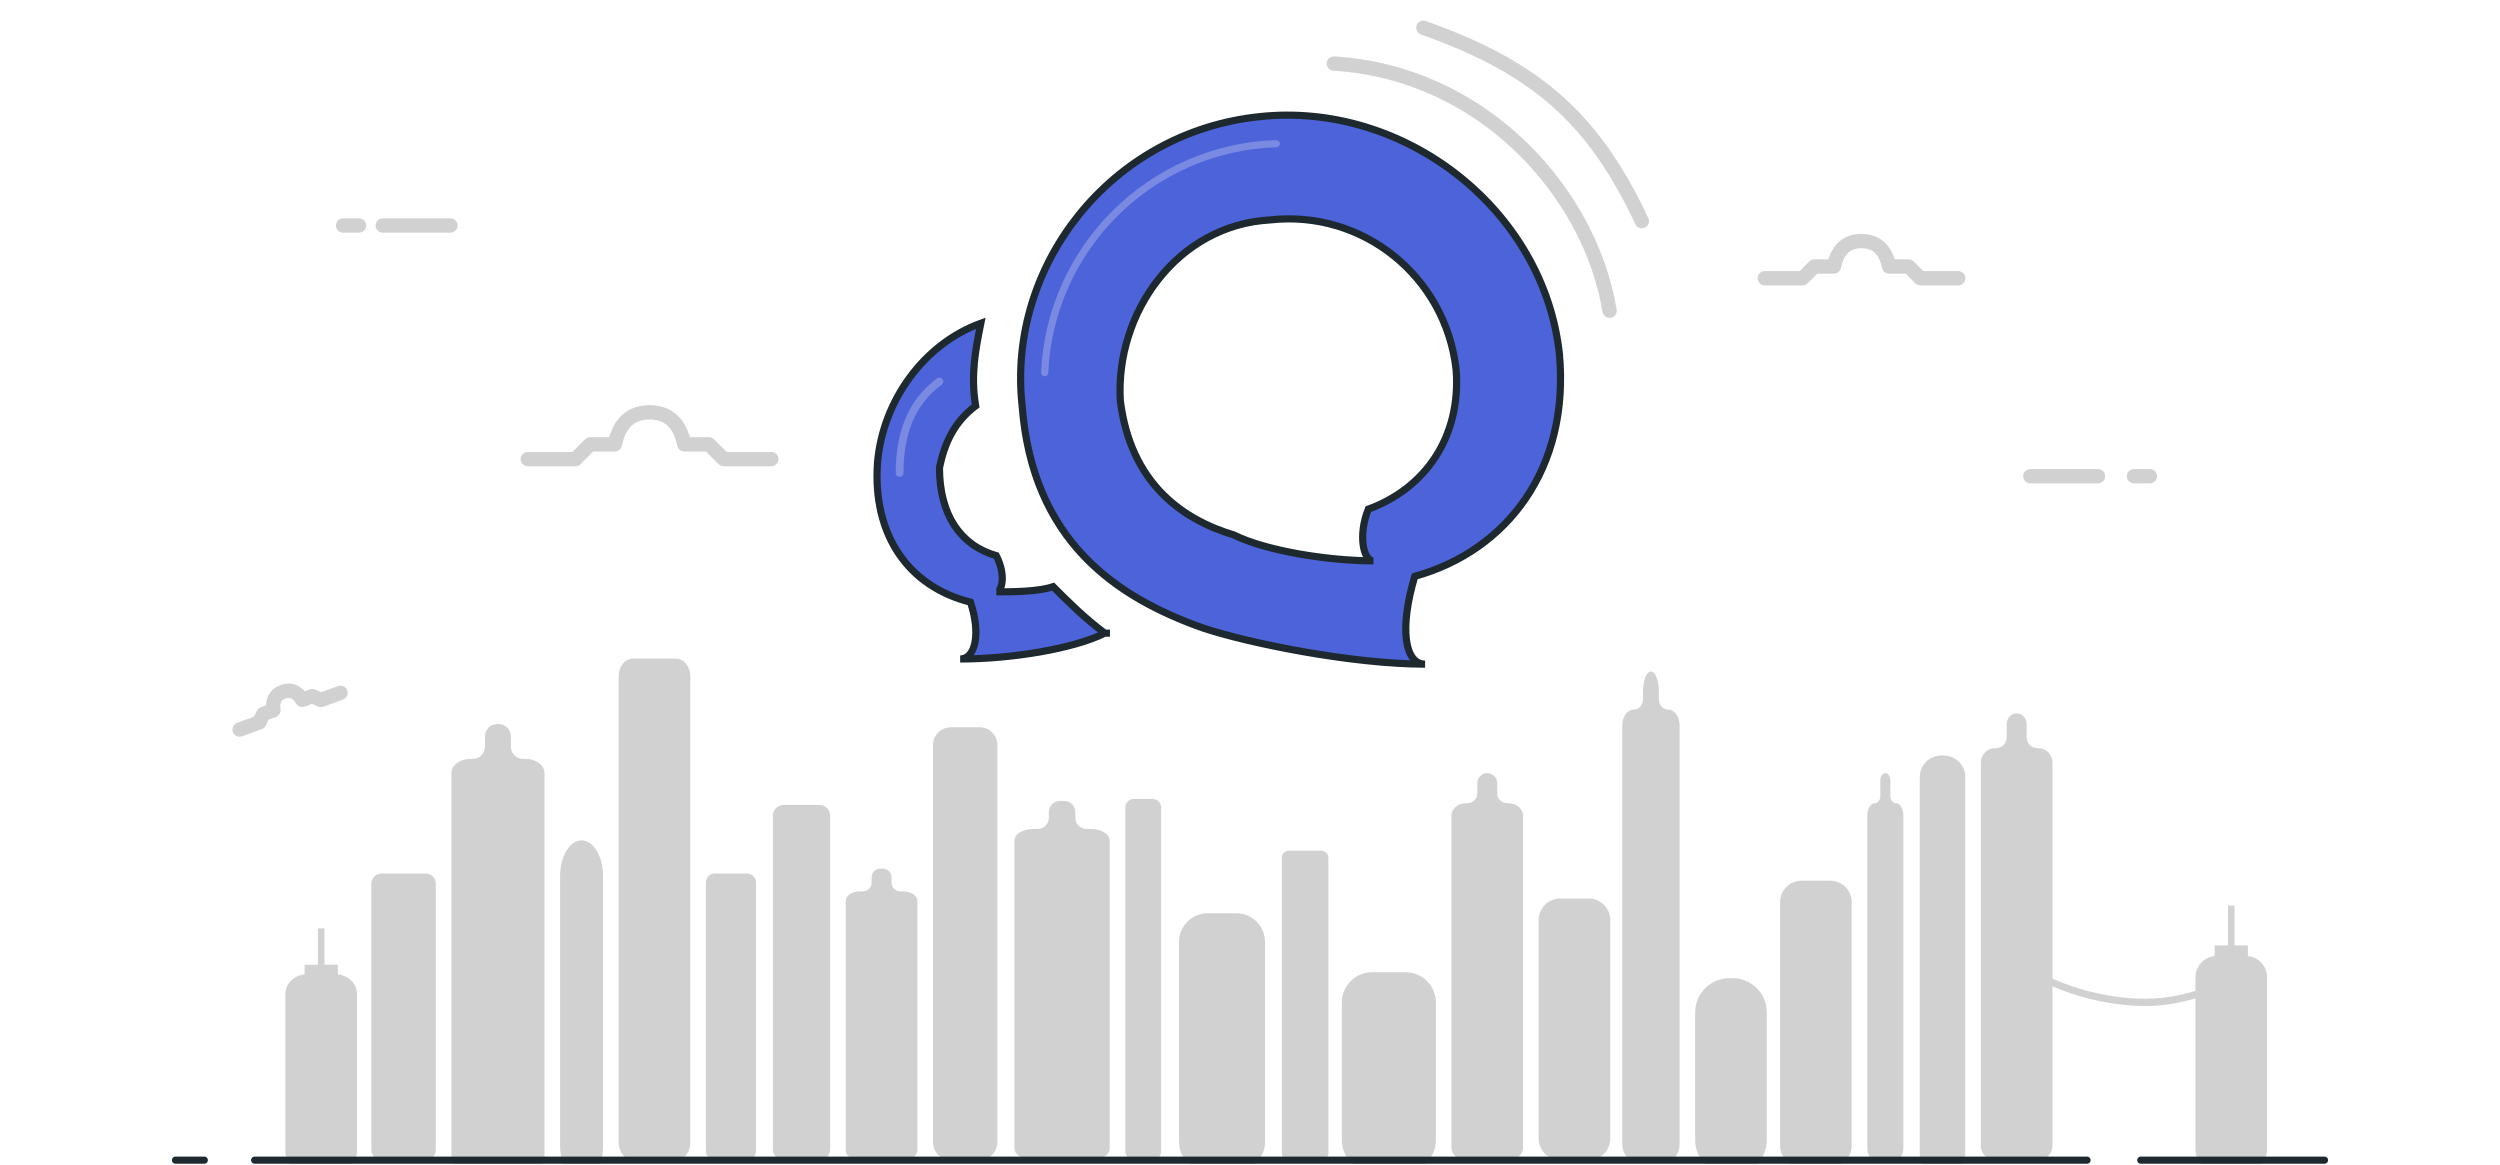
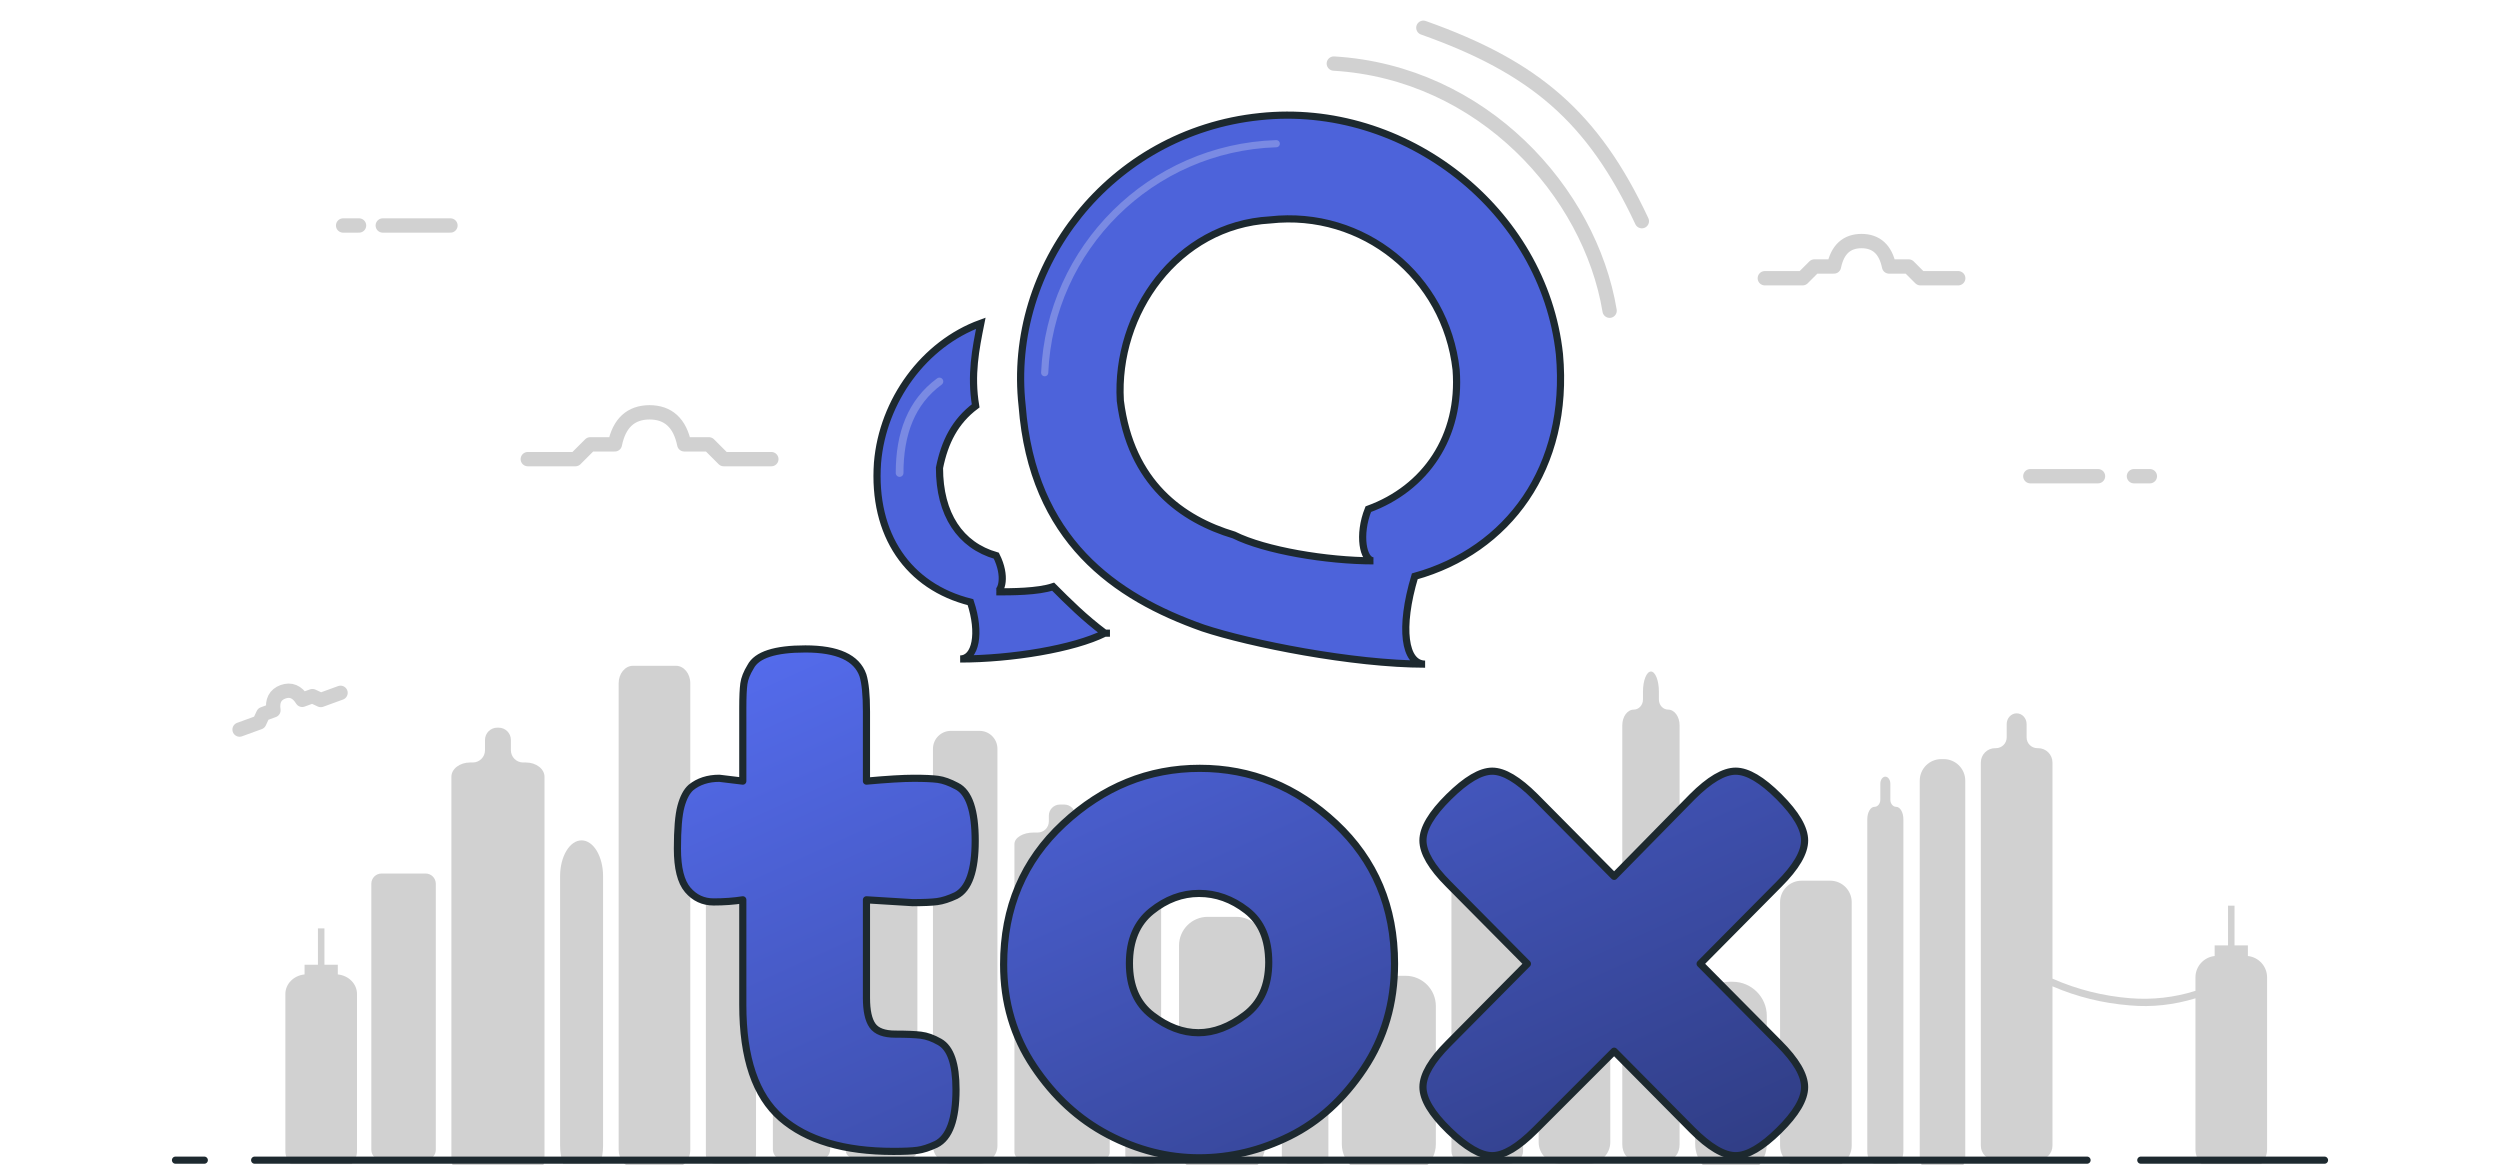
<svg xmlns="http://www.w3.org/2000/svg" style="isolation:isolate" viewBox="16 16 698 325" width="698" height="325">
  <g style="isolation:isolate" id="tox-illustration">
    <rect x="16" y="16" width="698" height="325" transform="matrix(1,0,0,1,0,0)" fill="none" />
    <g style="isolation:isolate" id="Background">
      <g id="City">
-         <path d="M 375.823 253.526 L 384.954 253.526 C 386.022 253.526 386.889 254.393 386.889 255.461 L 386.889 337.954 C 386.889 339.021 386.022 339.888 384.954 339.888 L 375.823 339.888 C 374.756 339.888 373.889 339.021 373.889 337.954 L 373.889 255.461 C 373.889 254.393 374.756 253.526 375.823 253.526 Z" style="stroke:none;fill:#D1D1D1;stroke-miterlimit:10;" />
-         <path d=" M 348.022 341 C 346.289 339.529 345.187 337.336 345.187 334.888 L 345.187 278.982 C 345.187 274.566 348.771 270.982 353.187 270.982 L 361.187 270.982 C 365.602 270.982 369.187 274.566 369.187 278.982 L 369.187 334.888 C 369.187 337.336 368.084 339.529 366.352 341 L 348.022 341 Z " fill="rgb(209,209,209)" />
+         <path d="M 375.823 254.526 L 384.954 254.526 C 386.022 254.526 386.889 255.393 386.889 256.461 L 386.889 338.954 C 386.889 340.021 386.022 340.888 384.954 340.888 L 375.823 340.888 C 374.756 340.888 373.889 340.021 373.889 338.954 L 373.889 256.461 C 373.889 255.393 374.756 254.526 375.823 254.526 Z" style="stroke:none;fill:#D1D1D1;stroke-miterlimit:10;" />
+         <path d=" M 348.022 342 C 346.289 340.529 345.187 338.336 345.187 335.888 L 345.187 279.982 C 345.187 275.566 348.771 271.982 353.187 271.982 L 361.187 271.982 C 365.602 271.982 369.187 275.566 369.187 279.982 L 369.187 335.888 C 369.187 338.336 368.084 340.529 366.352 342 L 348.022 342 Z " fill="rgb(209,209,209)" />
        <path d="M 122.522 259.888 L 134.83 259.888 C 136.4 259.888 137.676 261.163 137.676 262.734 L 137.676 337.042 C 137.676 338.613 136.4 339.888 134.83 339.888 L 122.522 339.888 C 120.951 339.888 119.676 338.613 119.676 337.042 L 119.676 262.734 C 119.676 261.163 120.951 259.888 122.522 259.888 Z" style="stroke:none;fill:#D1D1D1;stroke-miterlimit:10;" />
-         <path d=" M 393.755 341 C 391.855 339.444 390.637 337.081 390.637 334.435 L 390.637 295.894 C 390.637 291.228 394.424 287.441 399.089 287.441 L 408.436 287.441 C 413.101 287.441 416.889 291.228 416.889 295.894 L 416.889 334.435 C 416.889 337.081 415.671 339.444 413.771 341 L 393.755 341 Z " fill="rgb(209,209,209)" />
-         <path d="M 337.805 239.071 L 332.568 239.071 C 331.254 239.071 330.187 240.138 330.187 241.452 L 330.187 337.507 C 330.187 338.821 331.254 339.888 332.568 339.888 L 337.805 339.888 C 339.12 339.888 340.187 338.821 340.187 337.507 L 340.187 241.452 C 340.187 240.138 339.12 239.071 337.805 239.071 Z" style="stroke:none;fill:#D1D1D1;stroke-miterlimit:10;" />
+         <path d=" M 393.755 342 C 391.855 340.444 390.637 338.081 390.637 335.435 L 390.637 296.894 C 390.637 292.228 394.424 288.441 399.089 288.441 L 408.436 288.441 C 413.101 288.441 416.889 292.228 416.889 296.894 L 416.889 335.435 C 416.889 338.081 415.671 340.444 413.771 342 L 393.755 342 Z " fill="rgb(209,209,209)" />
+         <path d="M 337.805 240.071 L 332.568 240.071 C 331.254 240.071 330.187 241.138 330.187 242.452 L 330.187 338.507 C 330.187 339.821 331.254 340.888 332.568 340.888 L 337.805 340.888 C 339.12 340.888 340.187 339.821 340.187 338.507 L 340.187 242.452 C 340.187 241.138 339.12 240.071 337.805 240.071 Z" style="stroke:none;fill:#D1D1D1;stroke-miterlimit:10;" />
        <path d=" M 183.524 341 C 184.069 339.511 184.378 337.759 184.378 335.888 L 184.378 260.631 C 184.378 255.111 181.689 250.631 178.378 250.631 L 178.378 250.631 C 175.066 250.631 172.378 255.111 172.378 260.631 L 172.378 335.888 C 172.378 337.759 172.687 339.511 173.232 341 L 183.524 341 Z " fill="rgb(209,209,209)" />
-         <path d="M 451.591 266.87 L 459.591 266.87 C 462.903 266.87 465.591 269.558 465.591 272.87 L 465.591 333.888 C 465.591 337.2 462.903 339.888 459.591 339.888 L 451.591 339.888 C 448.28 339.888 445.591 337.2 445.591 333.888 L 445.591 272.87 C 445.591 269.558 448.28 266.87 451.591 266.87 Z" style="stroke:none;fill:#D1D1D1;stroke-miterlimit:10;" />
-         <path d="M 289.484 219.056 L 281.484 219.056 C 278.725 219.056 276.484 221.296 276.484 224.056 L 276.484 334.888 C 276.484 337.648 278.725 339.888 281.484 339.888 L 289.484 339.888 C 292.244 339.888 294.484 337.648 294.484 334.888 L 294.484 224.056 C 294.484 221.296 292.244 219.056 289.484 219.056 Z" style="stroke:none;fill:#D1D1D1;stroke-miterlimit:10;" />
-         <path d=" M 563.813 341 C 564.378 340.098 564.698 339.03 564.698 337.888 L 564.698 232.947 C 564.698 229.636 562.009 226.947 558.698 226.947 L 557.994 226.947 C 554.682 226.947 551.994 229.636 551.994 232.947 L 551.994 337.888 C 551.994 339.03 552.314 340.098 552.878 341 L 563.813 341 Z " fill="rgb(209,209,209)" />
-         <path d="M 215.59 259.888 L 224.57 259.888 C 225.955 259.888 227.08 261.013 227.08 262.398 L 227.08 337.378 C 227.08 338.763 225.955 339.888 224.57 339.888 L 215.59 339.888 C 214.205 339.888 213.08 338.763 213.08 337.378 L 213.08 262.398 C 213.08 261.013 214.205 259.888 215.59 259.888 Z" style="stroke:none;fill:#D1D1D1;stroke-miterlimit:10;" />
-         <path d=" M 492.035 341 C 490.332 339.3 489.293 336.946 489.293 334.351 L 489.293 298.646 C 489.293 293.382 493.566 289.109 498.83 289.109 L 499.757 289.109 C 505.02 289.109 509.293 293.382 509.293 298.646 L 509.293 334.351 C 509.293 336.946 508.255 339.3 506.551 341 L 492.035 341 Z " fill="rgb(209,209,209)" />
+         <path d="M 451.591 267.87 L 459.591 267.87 C 462.903 267.87 465.591 270.558 465.591 273.87 L 465.591 334.888 C 465.591 338.2 462.903 340.888 459.591 340.888 L 451.591 340.888 C 448.28 340.888 445.591 338.2 445.591 334.888 L 445.591 273.87 C 445.591 270.558 448.28 267.87 451.591 267.87 Z" style="stroke:none;fill:#D1D1D1;stroke-miterlimit:10;" />
+         <path d="M 289.484 220.056 L 281.484 220.056 C 278.725 220.056 276.484 222.296 276.484 225.056 L 276.484 335.888 C 276.484 338.648 278.725 340.888 281.484 340.888 L 289.484 340.888 C 292.244 340.888 294.484 338.648 294.484 335.888 L 294.484 225.056 C 294.484 222.296 292.244 220.056 289.484 220.056 Z" style="stroke:none;fill:#D1D1D1;stroke-miterlimit:10;" />
+         <path d=" M 563.813 342 C 564.378 341.098 564.698 340.03 564.698 338.888 L 564.698 233.947 C 564.698 230.636 562.009 227.947 558.698 227.947 L 557.994 227.947 C 554.682 227.947 551.994 230.636 551.994 233.947 L 551.994 338.888 C 551.994 340.03 552.314 341.098 552.878 342 L 563.813 342 Z " fill="rgb(209,209,209)" />
+         <path d="M 215.59 260.888 L 224.57 260.888 C 225.955 260.888 227.08 262.013 227.08 263.398 L 227.08 338.378 C 227.08 339.763 225.955 340.888 224.57 340.888 L 215.59 340.888 C 214.205 340.888 213.08 339.763 213.08 338.378 L 213.08 263.398 C 213.08 262.013 214.205 260.888 215.59 260.888 Z" style="stroke:none;fill:#D1D1D1;stroke-miterlimit:10;" />
+         <path d=" M 492.035 342 C 490.332 340.3 489.293 337.946 489.293 335.351 L 489.293 299.646 C 489.293 294.382 493.566 290.109 498.83 290.109 L 499.757 290.109 C 505.02 290.109 509.293 294.382 509.293 299.646 L 509.293 335.351 C 509.293 337.946 508.255 340.3 506.551 342 L 492.035 342 Z " fill="rgb(209,209,209)" />
        <path d="M 244.795 240.739 L 234.769 240.739 C 233.121 240.739 231.782 242.077 231.782 243.726 L 231.782 336.901 C 231.782 338.55 233.121 339.888 234.769 339.888 L 244.795 339.888 C 246.444 339.888 247.782 338.55 247.782 336.901 L 247.782 243.726 C 247.782 242.077 246.444 240.739 244.795 240.739 Z" style="stroke:none;fill:#D1D1D1;stroke-miterlimit:10;" />
        <path d=" M 530.113 341 C 531.844 339.955 532.995 338.055 532.995 335.888 L 532.995 267.888 C 532.995 264.577 530.307 261.888 526.995 261.888 L 518.995 261.888 C 515.684 261.888 512.995 264.577 512.995 267.888 L 512.995 335.888 C 512.995 338.055 514.147 339.955 515.878 341 L 530.113 341 Z " fill="rgb(209,209,209)" />
-         <path d=" M 167.247 341 C 167.74 340.385 168.027 339.662 168.027 338.888 L 168.027 231.888 C 168.027 229.68 165.697 227.888 162.827 227.888 L 162.061 227.888 C 160.173 227.888 158.641 226.355 158.641 224.468 L 158.641 221.584 C 158.641 219.696 157.108 218.164 155.22 218.164 L 154.833 218.164 C 152.945 218.164 151.413 219.696 151.413 221.584 L 151.413 224.468 C 151.413 226.355 149.88 227.888 147.992 227.888 L 147.227 227.888 C 144.357 227.888 142.027 229.68 142.027 231.888 L 142.027 338.888 C 142.027 339.662 142.313 340.385 142.806 341 L 167.247 341 Z " fill="rgb(209,209,209)" />
-         <path d=" M 425.668 240.267 L 425.24 240.267 C 423.032 240.267 421.24 241.82 421.24 243.732 L 421.24 336.423 C 421.24 338.335 423.032 339.888 425.24 339.888 L 437.24 339.888 C 439.448 339.888 441.24 338.335 441.24 336.423 L 441.24 243.732 C 441.24 241.82 439.448 240.267 437.24 240.267 L 436.812 240.267 C 435.271 240.267 434.02 239.016 434.02 237.475 L 434.02 234.635 C 434.02 233.094 432.774 231.843 431.24 231.843 L 431.24 231.843 C 429.706 231.843 428.46 233.094 428.46 234.635 L 428.46 237.475 C 428.46 239.016 427.209 240.267 425.668 240.267 Z " fill="rgb(209,209,209)" />
-         <path d=" M 319.334 247.444 L 320.515 247.444 C 323.451 247.444 325.835 248.885 325.835 250.659 L 325.835 336.673 C 325.835 338.447 323.451 339.888 320.515 339.888 L 304.553 339.888 C 301.616 339.888 299.232 338.447 299.232 336.673 L 299.232 250.659 C 299.232 248.885 301.616 247.444 304.553 247.444 L 305.734 247.444 C 307.446 247.444 308.836 246.054 308.836 244.342 L 308.836 242.729 C 308.836 241.017 310.226 239.627 311.938 239.627 L 313.129 239.627 C 314.842 239.627 316.232 241.017 316.232 242.729 L 316.232 244.342 C 316.232 246.054 317.622 247.444 319.334 247.444 Z " fill="rgb(209,209,209)" />
-         <path d=" M 192.729 199.888 L 192.729 199.888 C 190.521 199.888 188.729 202.07 188.729 204.758 L 188.729 335.018 C 188.729 337.706 190.521 339.888 192.729 339.888 L 204.729 339.888 C 206.937 339.888 208.729 337.706 208.729 335.018 L 208.729 204.758 C 208.729 202.07 206.937 199.888 204.729 199.888 L 204.729 199.888 Q 201.509 199.888 198.729 199.888 L 198.729 199.888 Q 195.949 199.888 192.729 199.888 Z " fill="rgb(209,209,209)" />
+         <path d=" M 167.247 342 C 167.74 341.385 168.027 340.662 168.027 339.888 L 168.027 232.888 C 168.027 230.68 165.697 228.888 162.827 228.888 L 162.061 228.888 C 160.173 228.888 158.641 227.355 158.641 225.468 L 158.641 222.584 C 158.641 220.696 157.108 219.164 155.22 219.164 L 154.833 219.164 C 152.945 219.164 151.413 220.696 151.413 222.584 L 151.413 225.468 C 151.413 227.355 149.88 228.888 147.992 228.888 L 147.227 228.888 C 144.357 228.888 142.027 230.68 142.027 232.888 L 142.027 339.888 C 142.027 340.662 142.313 341.385 142.806 342 L 167.247 342 Z " fill="rgb(209,209,209)" />
+         <path d=" M 425.668 241.267 L 425.24 241.267 C 423.032 241.267 421.24 242.82 421.24 244.732 L 421.24 337.423 C 421.24 339.335 423.032 340.888 425.24 340.888 L 437.24 340.888 C 439.448 340.888 441.24 339.335 441.24 337.423 L 441.24 244.732 C 441.24 242.82 439.448 241.267 437.24 241.267 L 436.812 241.267 C 435.271 241.267 434.02 240.016 434.02 238.475 L 434.02 235.635 C 434.02 234.094 432.774 232.843 431.24 232.843 L 431.24 232.843 C 429.706 232.843 428.46 234.094 428.46 235.635 L 428.46 238.475 C 428.46 240.016 427.209 241.267 425.668 241.267 Z " fill="rgb(209,209,209)" />
+         <path d=" M 319.334 248.444 L 320.515 248.444 C 323.451 248.444 325.835 249.885 325.835 251.659 L 325.835 337.673 C 325.835 339.447 323.451 340.888 320.515 340.888 L 304.553 340.888 C 301.616 340.888 299.232 339.447 299.232 337.673 L 299.232 251.659 C 299.232 249.885 301.616 248.444 304.553 248.444 L 305.734 248.444 C 307.446 248.444 308.836 247.054 308.836 245.342 L 308.836 243.729 C 308.836 242.017 310.226 240.627 311.938 240.627 L 313.129 240.627 C 314.842 240.627 316.232 242.017 316.232 243.729 L 316.232 245.342 C 316.232 247.054 317.622 248.444 319.334 248.444 Z " fill="rgb(209,209,209)" />
+         <path d=" M 192.729 201.888 L 192.729 201.888 C 190.521 201.888 188.729 204.07 188.729 206.758 L 188.729 337.018 C 188.729 339.706 190.521 341.888 192.729 341.888 L 204.729 341.888 C 206.937 341.888 208.729 339.706 208.729 337.018 L 208.729 206.758 C 208.729 204.07 206.937 201.888 204.729 201.888 L 204.729 201.888 Q 201.509 201.888 198.729 201.888 L 198.729 201.888 Q 195.949 201.888 192.729 201.888 Z " fill="rgb(209,209,209)" />
        <path d=" M 472.142 214.123 L 472.142 214.123 C 470.376 214.123 468.942 216.083 468.942 218.497 L 468.942 335.514 C 468.942 337.928 470.376 339.888 472.142 339.888 L 481.742 339.888 C 483.508 339.888 484.942 337.928 484.942 335.514 L 484.942 218.497 C 484.942 216.083 483.508 214.123 481.742 214.123 L 481.742 214.123 C 480.32 214.123 479.166 212.865 479.166 211.317 L 479.166 209.1 C 479.166 206.003 478.17 203.488 476.942 203.488 L 476.942 203.488 C 475.715 203.488 474.718 206.003 474.718 209.1 L 474.718 211.317 C 474.718 212.865 473.564 214.123 472.142 214.123 Z " fill="rgb(209,209,209)" />
        <path d=" M 267.336 264.873 L 268.133 264.873 C 270.341 264.873 272.133 266.042 272.133 267.482 L 272.133 337.279 C 272.133 338.719 270.341 339.888 268.133 339.888 L 256.133 339.888 C 253.926 339.888 252.133 338.719 252.133 337.279 L 252.133 267.482 C 252.133 266.042 253.926 264.873 256.133 264.873 L 256.93 264.873 C 258.268 264.873 259.353 263.788 259.353 262.45 L 259.353 260.953 C 259.353 259.616 260.439 258.53 261.776 258.53 L 262.49 258.53 C 263.827 258.53 264.913 259.616 264.913 260.953 L 264.913 262.45 C 264.913 263.788 265.999 264.873 267.336 264.873 Z " fill="rgb(209,209,209)" />
-         <path d=" M 545.407 240.267 L 545.407 240.267 C 546.52 240.267 547.423 241.82 547.423 243.732 L 547.423 336.423 C 547.423 338.335 546.52 339.888 545.407 339.888 L 539.362 339.888 C 538.25 339.888 537.347 338.335 537.347 336.423 L 537.347 243.732 C 537.347 241.82 538.25 240.267 539.362 240.267 L 539.362 240.267 C 540.257 240.267 540.984 239.379 540.984 238.285 L 540.984 233.825 C 540.984 232.731 541.612 231.843 542.385 231.843 L 542.385 231.843 C 543.158 231.843 543.785 232.731 543.785 233.825 L 543.785 238.285 C 543.785 239.379 544.512 240.267 545.407 240.267 Z " fill="rgb(209,209,209)" />
+         <path d=" M 545.407 241.267 L 545.407 241.267 C 546.52 241.267 547.423 242.82 547.423 244.732 L 547.423 337.423 C 547.423 339.335 546.52 340.888 545.407 340.888 L 539.362 340.888 C 538.25 340.888 537.347 339.335 537.347 337.423 L 537.347 244.732 C 537.347 242.82 538.25 241.267 539.362 241.267 L 539.362 241.267 C 540.257 241.267 540.984 240.379 540.984 239.285 L 540.984 234.825 C 540.984 233.731 541.612 232.843 542.385 232.843 L 542.385 232.843 C 543.158 232.843 543.785 233.731 543.785 234.825 L 543.785 239.285 C 543.785 240.379 544.512 241.267 545.407 241.267 Z " fill="rgb(209,209,209)" />
        <path d=" M 114.198 341 C 115.119 340.039 115.676 338.78 115.676 337.402 L 115.676 293.517 C 115.676 290.687 113.327 288.355 110.316 288.062 L 110.316 285.356 L 101.035 285.356 L 101.035 288.062 C 98.024 288.355 95.676 290.687 95.676 293.517 L 95.676 337.402 C 95.676 338.78 96.232 340.039 97.153 341 L 114.198 341 Z  M 104.768 275.209 L 106.584 275.209 L 106.584 285.356 L 104.768 285.356 L 104.768 275.209 Z " fill-rule="evenodd" fill="rgb(209,209,209)" />
-         <path d=" M 630.625 341 C 629.596 339.936 628.971 338.484 628.971 336.888 L 628.971 294.729 C 622.992 296.56 616.75 297.277 610.6 296.7 C 603.137 296.119 595.863 294.316 589.049 291.383 L 589.049 335.888 C 589.049 338.096 587.256 339.888 585.049 339.888 L 573.049 339.888 C 570.841 339.888 569.049 338.096 569.049 335.888 L 569.049 228.888 C 569.049 226.68 570.841 224.888 573.049 224.888 L 573.269 224.888 C 574.925 224.888 576.269 223.544 576.269 221.888 L 576.269 218.164 C 576.269 216.508 577.514 215.164 579.049 215.164 C 580.583 215.164 581.829 216.508 581.829 218.164 L 581.829 221.888 C 581.829 223.544 583.173 224.888 584.829 224.888 L 585.049 224.888 C 587.256 224.888 589.049 226.68 589.049 228.888 L 589.049 289.233 L 589.2 289.3 C 596 292.3 603.3 294.1 610.7 294.7 C 616.855 295.196 623.108 294.51 628.971 292.641 L 628.971 288.888 C 628.971 285.793 631.32 283.242 634.33 282.922 L 634.33 279.961 L 643.612 279.961 L 643.612 282.922 L 643.612 282.922 C 646.623 283.242 648.971 285.793 648.971 288.888 L 648.971 336.888 C 648.971 338.484 648.346 339.936 647.317 341 L 630.625 341 Z  M 638.063 268.864 L 638.063 279.961 L 639.879 279.961 L 639.879 268.864 L 638.063 268.864 L 638.063 268.864 Z " fill-rule="evenodd" fill="rgb(209,209,209)" />
+         <path d=" M 630.625 341 C 629.596 339.936 628.971 338.484 628.971 336.888 L 628.971 294.729 C 622.992 296.56 616.75 297.277 610.6 296.7 C 603.137 296.118 595.863 294.316 589.049 291.383 L 589.049 335.888 C 589.049 338.096 587.256 339.888 585.049 339.888 L 573.049 339.888 C 570.841 339.888 569.049 338.096 569.049 335.888 L 569.049 228.888 C 569.049 226.68 570.841 224.888 573.049 224.888 L 573.269 224.888 C 574.925 224.888 576.269 223.544 576.269 221.888 L 576.269 218.164 C 576.269 216.508 577.514 215.164 579.049 215.164 C 580.583 215.164 581.829 216.508 581.829 218.164 L 581.829 221.888 C 581.829 223.544 583.173 224.888 584.829 224.888 L 585.049 224.888 C 587.256 224.888 589.049 226.68 589.049 228.888 L 589.049 289.233 L 589.2 289.3 C 596 292.3 603.3 294.1 610.7 294.7 C 616.855 295.196 623.108 294.51 628.971 292.641 L 628.971 288.888 C 628.971 285.793 631.32 283.242 634.33 282.922 L 634.33 279.961 L 643.612 279.961 L 643.612 282.922 L 643.612 282.922 C 646.623 283.242 648.971 285.793 648.971 288.888 L 648.971 336.888 C 648.971 338.484 648.346 339.936 647.317 341 L 630.625 341 Z  M 638.063 268.864 L 638.063 279.961 L 639.879 279.961 L 639.879 268.864 L 638.063 268.864 L 638.063 268.864 Z " fill-rule="evenodd" fill="rgb(209,209,209)" />
      </g>
      <g id="Clouds">
        <path d=" M 122.867 78.957 L 141.765 78.957 M 111.797 78.957 L 116.245 78.957" fill-rule="evenodd" fill="none" vector-effect="non-scaling-stroke" stroke-width="4" stroke="rgb(209,209,209)" stroke-linejoin="round" stroke-linecap="round" stroke-miterlimit="3" />
        <path d=" M 163.359 144.191 L 176.66 144.191 L 180.789 140.062 L 187.669 140.062 Q 189.504 131.118 197.416 131.118 M 231.359 144.191 L 218.057 144.191 L 213.929 140.062 L 207.048 140.062 Q 205.213 131.118 197.301 131.118" fill-rule="evenodd" fill="none" vector-effect="non-scaling-stroke" stroke-width="4" stroke="rgb(209,209,209)" stroke-linejoin="round" stroke-linecap="round" stroke-miterlimit="3" />
        <path d=" M 111.079 209.437 L 105.564 211.444 L 103.23 210.355 L 100.377 211.394 Q 98.267 207.962 94.987 209.156 M 82.888 219.697 L 88.402 217.69 L 89.491 215.356 L 92.343 214.318 Q 91.754 210.333 95.034 209.139" fill-rule="evenodd" fill="none" vector-effect="non-scaling-stroke" stroke-width="4" stroke="rgb(209,209,209)" stroke-linejoin="round" stroke-linecap="round" stroke-miterlimit="3" />
        <path d=" M 508.736 93.682 L 519.299 93.682 L 522.577 90.404 L 528.041 90.404 Q 529.498 83.301 535.781 83.301 M 562.736 93.682 L 552.172 93.682 L 548.894 90.404 L 543.43 90.404 Q 541.973 83.301 535.69 83.301" fill-rule="evenodd" fill="none" vector-effect="non-scaling-stroke" stroke-width="4" stroke="rgb(209,209,209)" stroke-linejoin="round" stroke-linecap="round" stroke-miterlimit="3" />
        <path d=" M 611.797 148.957 L 616.245 148.957 M 582.867 148.957 L 601.765 148.957" fill-rule="evenodd" fill="none" vector-effect="non-scaling-stroke" stroke-width="4" stroke="rgb(209,209,209)" stroke-linejoin="round" stroke-linecap="round" stroke-miterlimit="3" />
      </g>
    </g>
    <g style="isolation:isolate" id="Foreground">
      <g id="Ground">
        <line x1="87.1" y1="339.918" x2="598.704" y2="339.918" vector-effect="non-scaling-stroke" stroke-width="2" stroke="rgb(29,41,47)" stroke-linejoin="round" stroke-linecap="round" stroke-miterlimit="3" />
        <line x1="613.715" y1="339.918" x2="665" y2="339.918" vector-effect="non-scaling-stroke" stroke-width="2" stroke="rgb(29,41,47)" stroke-linejoin="round" stroke-linecap="round" stroke-miterlimit="3" />
        <line x1="65" y1="339.918" x2="73.037" y2="339.918" vector-effect="non-scaling-stroke" stroke-width="2" stroke="rgb(29,41,47)" stroke-linejoin="round" stroke-linecap="round" stroke-miterlimit="3" />
      </g>
      <g style="isolation:isolate" id="logo-illustration">
+         <linearGradient id="_lgradient_69" x1="-3.927%" y1="-2.646%" x2="101.064%" y2="101.537%">
+           <stop offset="1.739%" stop-opacity="1" style="stop-color:rgb(86,110,242)" />
+           <stop offset="99.13%" stop-opacity="1" style="stop-color:rgb(47,60,130)" />
+         </linearGradient>
+         <path d=" M 270.814 268.022 L 270.814 268.022 L 257.916 267.228 L 257.916 294.611 L 257.916 294.611 Q 257.916 299.969 259.603 302.35 L 259.603 302.35 L 259.603 302.35 Q 261.289 304.731 265.953 304.731 L 265.953 304.731 L 265.953 304.731 Q 270.616 304.731 273.096 305.029 L 273.096 305.029 L 273.096 305.029 Q 275.576 305.327 278.355 306.914 L 278.355 306.914 L 278.355 306.914 Q 282.918 309.494 282.918 320.209 L 282.918 320.209 L 282.918 320.209 Q 282.918 332.71 277.362 335.488 L 277.362 335.488 L 277.362 335.488 Q 274.386 336.877 272.104 337.175 L 272.104 337.175 L 272.104 337.175 Q 269.822 337.472 265.456 337.472 L 265.456 337.472 L 265.456 337.472 Q 244.82 337.472 234.104 328.146 L 234.104 328.146 L 234.104 328.146 Q 223.389 318.82 223.389 296.596 L 223.389 296.596 L 223.389 267.228 L 223.389 267.228 Q 219.619 267.823 215.253 267.823 L 215.253 267.823 L 215.253 267.823 Q 210.888 267.823 208.011 264.45 L 208.011 264.45 L 208.011 264.45 Q 205.133 261.076 205.133 252.941 L 205.133 252.941 L 205.133 252.941 Q 205.133 244.805 206.125 241.134 L 206.125 241.134 L 206.125 241.134 Q 207.118 237.463 208.904 235.876 L 208.904 235.876 L 208.904 235.876 Q 212.078 233.296 216.841 233.296 L 216.841 233.296 L 223.389 234.09 L 223.389 213.651 L 223.389 213.651 Q 223.389 209.087 223.687 206.905 L 223.687 206.905 L 223.687 206.905 Q 223.984 204.722 225.572 202.142 L 225.572 202.142 L 225.572 202.142 Q 228.151 197.182 240.851 197.182 L 240.851 197.182 L 240.851 197.182 Q 254.344 197.182 256.924 204.523 L 256.924 204.523 L 256.924 204.523 Q 257.916 207.698 257.916 214.643 L 257.916 214.643 L 257.916 234.09 L 257.916 234.09 Q 266.647 233.296 271.112 233.296 L 271.112 233.296 L 271.112 233.296 Q 275.576 233.296 277.858 233.594 L 277.858 233.594 L 277.858 233.594 Q 280.14 233.891 283.117 235.479 L 283.117 235.479 L 283.117 235.479 Q 288.276 238.058 288.276 250.758 L 288.276 250.758 L 288.276 250.758 Q 288.276 263.259 282.918 266.037 L 282.918 266.037 L 282.918 266.037 Q 279.942 267.426 277.66 267.724 L 277.66 267.724 L 277.66 267.724 Q 275.378 268.022 270.814 268.022 Z  M 296.213 285.285 L 296.213 285.285 Q 296.213 261.473 312.882 245.996 L 312.882 245.996 L 312.882 245.996 Q 329.55 230.518 350.98 230.518 L 350.98 230.518 L 350.98 230.518 Q 372.411 230.518 388.881 245.896 L 388.881 245.896 L 388.881 245.896 Q 405.351 261.275 405.351 285.087 L 405.351 285.087 L 405.351 285.087 Q 405.351 301.556 396.818 314.355 L 396.818 314.355 L 396.818 314.355 Q 388.285 327.154 376.082 333.206 L 376.082 333.206 L 376.082 333.206 Q 363.878 339.258 350.782 339.258 L 350.782 339.258 L 350.782 339.258 Q 337.685 339.258 325.383 332.809 L 325.383 332.809 L 325.383 332.809 Q 313.08 326.36 304.647 313.76 L 304.647 313.76 L 304.647 313.76 Q 296.213 301.16 296.213 285.285 L 296.213 285.285 Z  M 337.685 299.473 L 337.685 299.473 L 337.685 299.473 Q 344.035 304.334 350.584 304.334 L 350.584 304.334 L 350.584 304.334 Q 357.132 304.334 363.68 299.374 L 363.68 299.374 L 363.68 299.374 Q 370.228 294.413 370.228 284.69 L 370.228 284.69 L 370.228 284.69 Q 370.228 274.967 364.077 270.204 L 364.077 270.204 L 364.077 270.204 Q 357.925 265.442 350.782 265.442 L 350.782 265.442 L 350.782 265.442 Q 343.638 265.442 337.487 270.403 L 337.487 270.403 L 337.487 270.403 Q 331.336 275.363 331.336 284.987 L 331.336 284.987 L 331.336 284.987 Q 331.336 294.611 337.685 299.473 Z  M 512.702 262.862 L 490.676 285.087 L 512.702 307.311 L 512.702 307.311 Q 519.845 314.454 519.845 319.514 L 519.845 319.514 L 519.845 319.514 Q 519.845 324.574 512.702 331.619 L 512.702 331.619 L 512.702 331.619 Q 505.558 338.663 500.598 338.663 L 500.598 338.663 L 500.598 338.663 Q 495.637 338.663 488.493 331.52 L 488.493 331.52 L 466.666 309.494 L 444.64 331.52 L 444.64 331.52 Q 437.496 338.663 432.635 338.663 L 432.635 338.663 L 432.635 338.663 Q 427.773 338.663 420.531 331.619 L 420.531 331.619 L 420.531 331.619 Q 413.288 324.574 413.288 319.514 L 413.288 319.514 L 413.288 319.514 Q 413.288 314.454 420.431 307.311 L 420.431 307.311 L 442.457 285.087 L 420.431 262.862 L 420.431 262.862 Q 413.288 255.719 413.288 250.659 L 413.288 250.659 L 413.288 250.659 Q 413.288 245.599 420.531 238.455 L 420.531 238.455 L 420.531 238.455 Q 427.773 231.312 432.635 231.312 L 432.635 231.312 L 432.635 231.312 Q 437.496 231.312 444.64 238.455 L 444.64 238.455 L 466.666 260.68 L 488.493 238.455 L 488.493 238.455 Q 495.637 231.312 500.598 231.312 L 500.598 231.312 L 500.598 231.312 Q 505.558 231.312 512.702 238.455 L 512.702 238.455 L 512.702 238.455 Q 519.845 245.599 519.845 250.659 L 519.845 250.659 L 519.845 250.659 Q 519.845 255.719 512.702 262.862 L 512.702 262.862 Z " fill-rule="evenodd" fill="url(#_lgradient_69)" vector-effect="non-scaling-stroke" stroke-width="2" stroke="rgb(29,41,47)" stroke-linejoin="round" stroke-linecap="round" stroke-miterlimit="3" />
        <g id="Bubbles">
          <path d=" M 351.871 191.335 C 327.352 182.679 304.266 166.818 301.382 129.319 C 297.055 90.382 325.903 52.883 367.74 48.558 C 408.126 44.235 447.066 74.517 451.394 114.899 C 454.278 146.627 436.97 169.702 411.008 176.913 C 406.681 191.335 408.124 201.43 413.892 201.43 C 393.698 201.43 364.852 195.662 351.871 191.335 Z  M 286.958 184.122 C 269.65 179.797 259.56 165.377 261.001 145.184 C 262.439 127.878 273.977 112.013 289.844 106.247 C 288.401 113.458 286.958 120.667 288.401 129.321 C 282.633 133.648 279.747 139.418 278.304 146.629 C 278.304 159.607 284.074 168.261 294.171 171.147 C 297.055 176.915 295.612 181.242 294.171 181.242 C 298.496 181.242 305.709 181.242 310.036 179.799 C 314.363 184.124 318.69 188.455 324.46 192.78 L 325.903 192.78 L 324.46 192.78 C 315.806 197.105 298.496 199.989 284.074 199.989 C 288.401 199.987 289.844 192.778 286.958 184.122 L 286.958 184.122 Z  M 398.025 158.164 C 413.892 152.394 423.991 137.973 422.548 119.224 C 419.66 93.264 396.582 74.517 370.622 77.401 C 344.662 78.844 327.354 103.361 328.795 127.878 C 331.681 150.954 346.105 161.05 360.527 165.375 C 369.183 169.7 386.489 172.586 399.47 172.586 C 396.582 172.588 395.143 165.377 398.025 158.164 Z " fill-rule="evenodd" fill="rgb(77,99,218)" vector-effect="non-scaling-stroke" stroke-width="2" stroke="rgb(29,41,47)" stroke-linejoin="miter" stroke-linecap="butt" stroke-miterlimit="3" />
-           <clipPath id="_clipPath_EeOJsag7j5TvfCzNBFYKbTeMNKcn46nk">
+           <clipPath id="_clipPath_gwsxx6yq6aIuVg00XeVKSM8nzdlo8ykh">
            <path d=" M 351.871 191.335 C 327.352 182.679 304.266 166.818 301.382 129.319 C 297.055 90.382 325.903 52.883 367.74 48.558 C 408.126 44.235 447.066 74.517 451.394 114.899 C 454.278 146.627 436.97 169.702 411.008 176.913 C 406.681 191.335 408.124 201.43 413.892 201.43 C 393.698 201.43 364.852 195.662 351.871 191.335 Z  M 286.958 184.122 C 269.65 179.797 259.56 165.377 261.001 145.184 C 262.439 127.878 273.977 112.013 289.844 106.247 C 288.401 113.458 286.958 120.667 288.401 129.321 C 282.633 133.648 279.747 139.418 278.304 146.629 C 278.304 159.607 284.074 168.261 294.171 171.147 C 297.055 176.915 295.612 181.242 294.171 181.242 C 298.496 181.242 305.709 181.242 310.036 179.799 C 314.363 184.124 318.69 188.455 324.46 192.78 L 325.903 192.78 L 324.46 192.78 C 315.806 197.105 298.496 199.989 284.074 199.989 C 288.401 199.987 289.844 192.778 286.958 184.122 L 286.958 184.122 Z  M 398.025 158.164 C 413.892 152.394 423.991 137.973 422.548 119.224 C 419.66 93.264 396.582 74.517 370.622 77.401 C 344.662 78.844 327.354 103.361 328.795 127.878 C 331.681 150.954 346.105 161.05 360.527 165.375 C 369.183 169.7 386.489 172.586 399.47 172.586 C 396.582 172.588 395.143 165.377 398.025 158.164 Z " fill-rule="evenodd" fill="rgb(77,99,218)" vector-effect="non-scaling-stroke" stroke-width="2" stroke="rgb(29,41,47)" stroke-linejoin="miter" stroke-linecap="butt" stroke-miterlimit="3" />
          </clipPath>
-           <g clip-path="url(#_clipPath_EeOJsag7j5TvfCzNBFYKbTeMNKcn46nk)">
+           <g clip-path="url(#_clipPath_gwsxx6yq6aIuVg00XeVKSM8nzdlo8ykh)">
            <path d=" M 307.678 120.055 C 309.175 85.207 337.389 57.227 372.336 56.119" fill="none" vector-effect="non-scaling-stroke" stroke-width="2" stroke="rgb(255,255,255)" stroke-opacity="0.25" stroke-linejoin="round" stroke-linecap="round" stroke-miterlimit="3" />
            <path d=" M 267.17 148.066 C 267.17 137.031 270.444 128.27 278.282 122.508" fill="none" vector-effect="non-scaling-stroke" stroke-width="2.157" stroke="rgb(255,255,255)" stroke-opacity="0.25" stroke-linejoin="round" stroke-linecap="round" stroke-miterlimit="3" />
          </g>
          <path d=" M 388.403 33.75 C 429.903 36.237 459.913 69.606 465.403 102.75" fill="none" vector-effect="non-scaling-stroke" stroke-width="4" stroke="rgb(209,209,209)" stroke-linejoin="round" stroke-linecap="round" stroke-miterlimit="3" />
          <path d=" M 413.403 23.75 C 444.403 34.75 460.754 48.588 474.403 77.75" fill="none" vector-effect="non-scaling-stroke" stroke-width="4" stroke="rgb(209,209,209)" stroke-linejoin="round" stroke-linecap="round" stroke-miterlimit="3" />
        </g>
      </g>
    </g>
  </g>
</svg>
